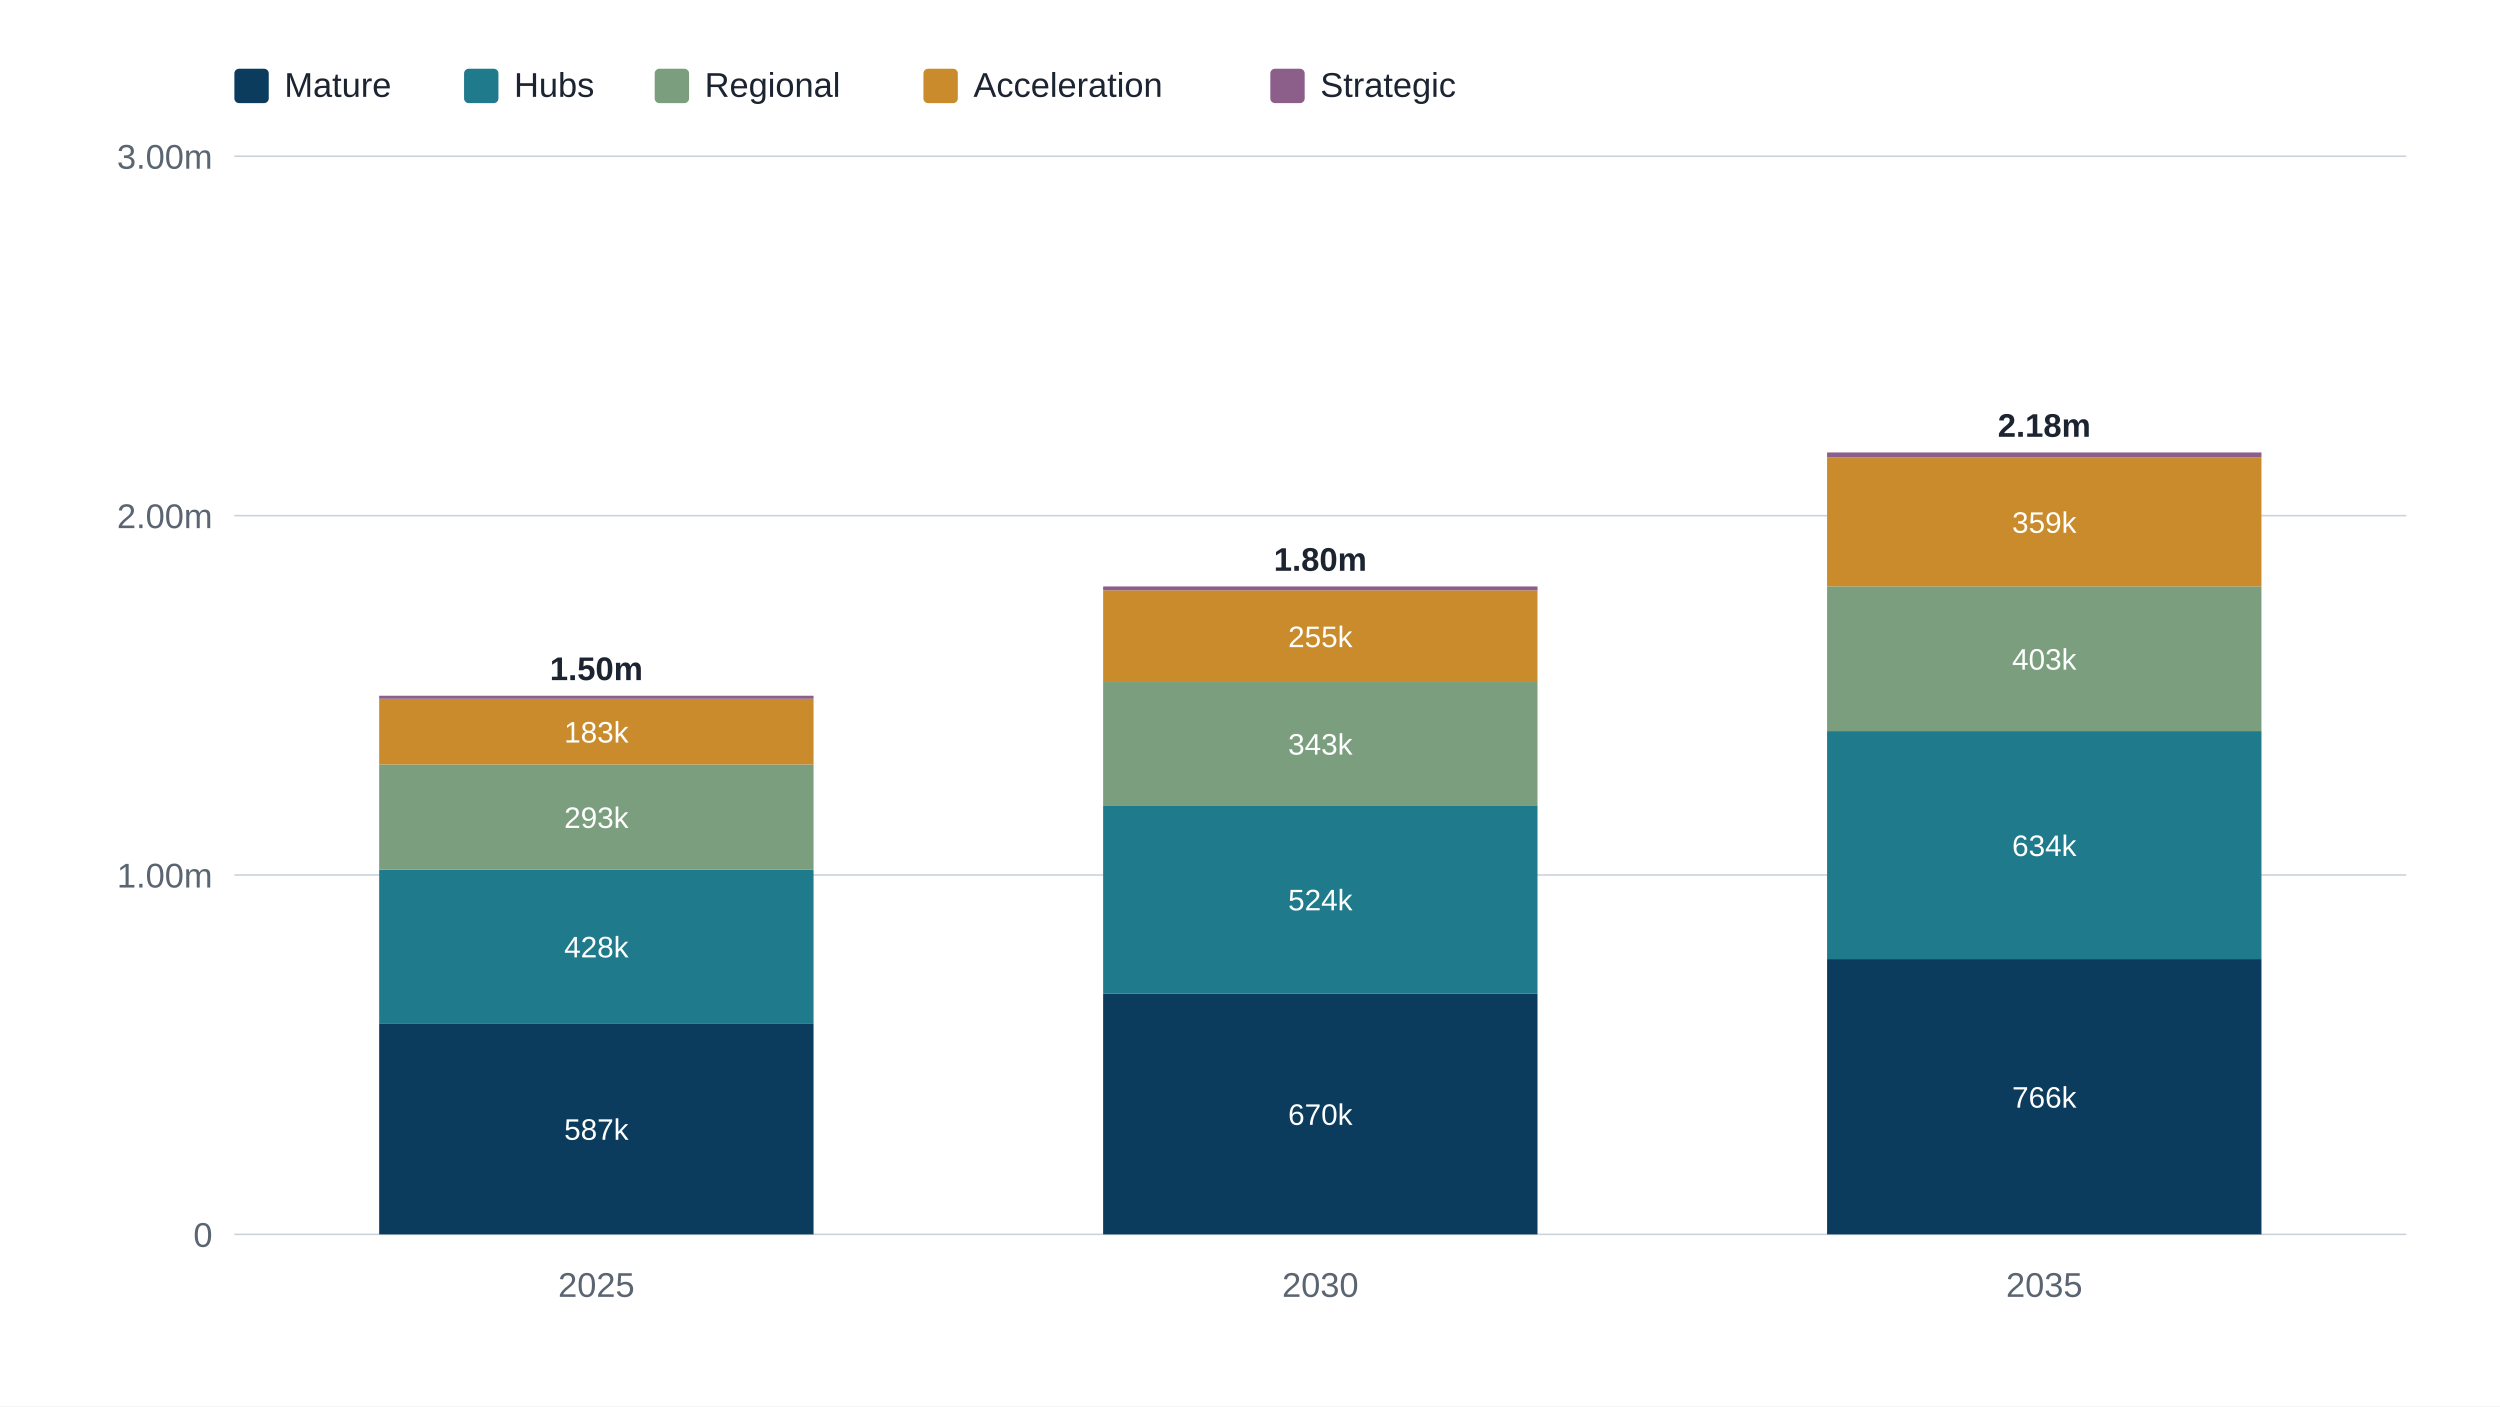
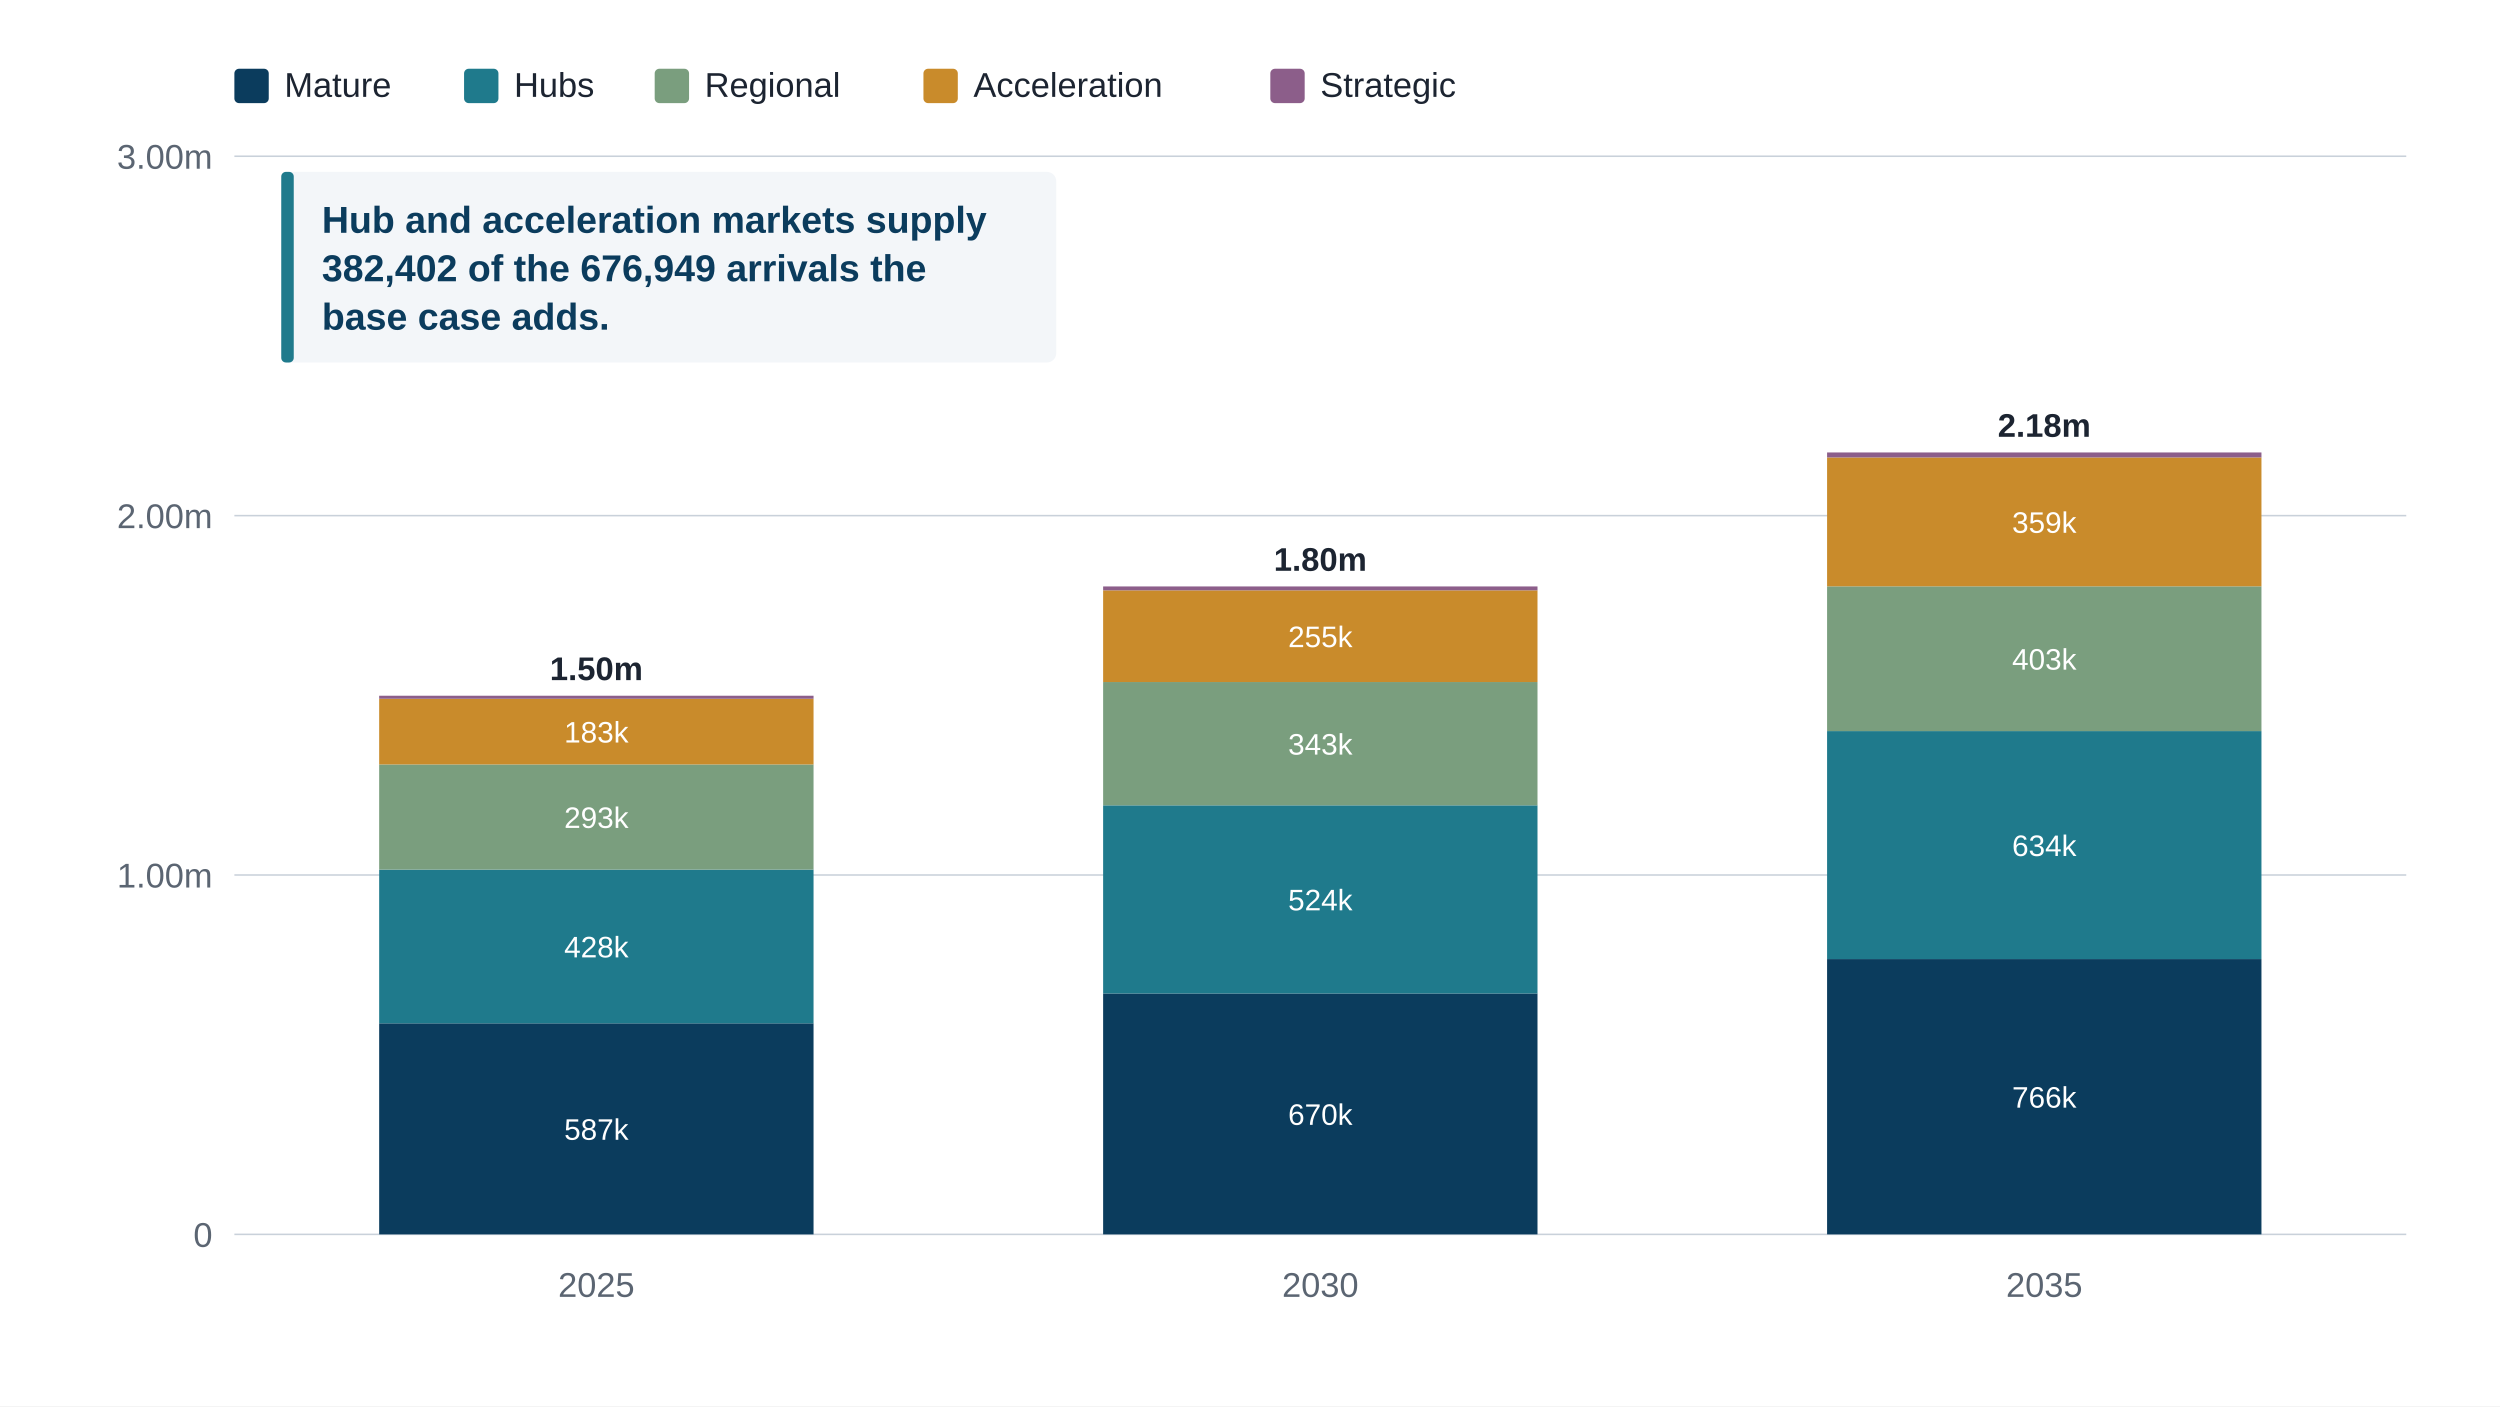
<svg xmlns="http://www.w3.org/2000/svg" viewBox="0 0 1600 900" width="1600" height="900" font-family="Raleway, Arial, sans-serif">
  <rect width="1600" height="900" fill="#ffffff" />
  <line x1="150" y1="790" x2="1540" y2="790" stroke="#C9D1DA" stroke-width="1" />
  <text x="136" y="798" text-anchor="end" font-size="22" fill="#5B6572">0</text>
  <line x1="150" y1="560" x2="1540" y2="560" stroke="#C9D1DA" stroke-width="1" />
  <text x="136" y="568" text-anchor="end" font-size="22" fill="#5B6572">1.00m</text>
  <line x1="150" y1="330" x2="1540" y2="330" stroke="#C9D1DA" stroke-width="1" />
  <text x="136" y="338" text-anchor="end" font-size="22" fill="#5B6572">2.00m</text>
  <line x1="150" y1="100" x2="1540" y2="100" stroke="#C9D1DA" stroke-width="1" />
  <text x="136" y="108" text-anchor="end" font-size="22" fill="#5B6572">3.00m</text>
  <rect x="242.667" y="654.924" width="278" height="135.076" fill="#0B3C5D" />
  <text x="381.667" y="729.462" text-anchor="middle" font-size="19" fill="#ffffff">587k</text>
  <rect x="242.667" y="556.529" width="278" height="98.395" fill="#1F7A8C" />
  <text x="381.667" y="612.727" text-anchor="middle" font-size="19" fill="#ffffff">428k</text>
  <rect x="242.667" y="489.251" width="278" height="67.278" fill="#7A9E7E" />
  <text x="381.667" y="529.89" text-anchor="middle" font-size="19" fill="#ffffff">293k</text>
  <rect x="242.667" y="447.204" width="278" height="42.047" fill="#C98B2B" />
  <text x="381.667" y="475.227" text-anchor="middle" font-size="19" fill="#ffffff">183k</text>
  <rect x="242.667" y="445.269" width="278" height="1.934" fill="#8C5E8A" />
  <text x="381.667" y="435.269" text-anchor="middle" font-size="21" font-weight="700" fill="#1C2431">1.50m</text>
  <text x="381.667" y="830" text-anchor="middle" font-size="22" fill="#5B6572">2025</text>
  <rect x="706" y="635.82" width="278" height="154.18" fill="#0B3C5D" />
  <text x="845" y="719.91" text-anchor="middle" font-size="19" fill="#ffffff">670k</text>
  <rect x="706" y="515.409" width="278" height="120.41" fill="#1F7A8C" />
  <text x="845" y="582.614" text-anchor="middle" font-size="19" fill="#ffffff">524k</text>
  <rect x="706" y="436.497" width="278" height="78.912" fill="#7A9E7E" />
  <text x="845" y="482.953" text-anchor="middle" font-size="19" fill="#ffffff">343k</text>
  <rect x="706" y="377.811" width="278" height="58.687" fill="#C98B2B" />
  <text x="845" y="414.154" text-anchor="middle" font-size="19" fill="#ffffff">255k</text>
  <rect x="706" y="375.326" width="278" height="2.484" fill="#8C5E8A" />
  <text x="845" y="365.326" text-anchor="middle" font-size="21" font-weight="700" fill="#1C2431">1.80m</text>
  <text x="845" y="830" text-anchor="middle" font-size="22" fill="#5B6572">2030</text>
  <rect x="1169.333" y="613.805" width="278" height="176.195" fill="#0B3C5D" />
  <text x="1308.333" y="708.902" text-anchor="middle" font-size="19" fill="#ffffff">766k</text>
  <rect x="1169.333" y="467.896" width="278" height="145.909" fill="#1F7A8C" />
  <text x="1308.333" y="547.85" text-anchor="middle" font-size="19" fill="#ffffff">634k</text>
  <rect x="1169.333" y="375.249" width="278" height="92.647" fill="#7A9E7E" />
  <text x="1308.333" y="428.572" text-anchor="middle" font-size="19" fill="#ffffff">403k</text>
  <rect x="1169.333" y="292.763" width="278" height="82.486" fill="#C98B2B" />
  <text x="1308.333" y="341.006" text-anchor="middle" font-size="19" fill="#ffffff">359k</text>
  <rect x="1169.333" y="289.571" width="278" height="3.192" fill="#8C5E8A" />
  <text x="1308.333" y="279.571" text-anchor="middle" font-size="21" font-weight="700" fill="#1C2431">2.18m</text>
  <text x="1308.333" y="830" text-anchor="middle" font-size="22" fill="#5B6572">2035</text>
  <rect x="150" y="44" width="22" height="22" rx="3" fill="#0B3C5D" />
  <text x="182" y="62" font-size="22" fill="#1C2431">Mature</text>
  <rect x="297" y="44" width="22" height="22" rx="3" fill="#1F7A8C" />
  <text x="329" y="62" font-size="22" fill="#1C2431">Hubs</text>
  <rect x="419" y="44" width="22" height="22" rx="3" fill="#7A9E7E" />
  <text x="451" y="62" font-size="22" fill="#1C2431">Regional</text>
  <rect x="591" y="44" width="22" height="22" rx="3" fill="#C98B2B" />
  <text x="623" y="62" font-size="22" fill="#1C2431">Acceleration</text>
  <rect x="813" y="44" width="22" height="22" rx="3" fill="#8C5E8A" />
  <text x="845" y="62" font-size="22" fill="#1C2431">Strategic</text>
+   <g class="callout">
+     <rect x="180" y="110" width="496" height="122" rx="6" fill="#F3F6F9" />
+     <rect x="180" y="110" width="8" height="122" rx="3" fill="#1F7A8C" />
+     <text x="206" y="149" font-size="24" font-weight="700" fill="#0B3C5D">Hub and acceleration markets supply</text>
+     <text x="206" y="180" font-size="24" font-weight="700" fill="#0B3C5D">382,402 of the 676,949 arrivals the</text>
+     <text x="206" y="211" font-size="24" font-weight="700" fill="#0B3C5D">base case adds.</text>
+   </g>
</svg>
